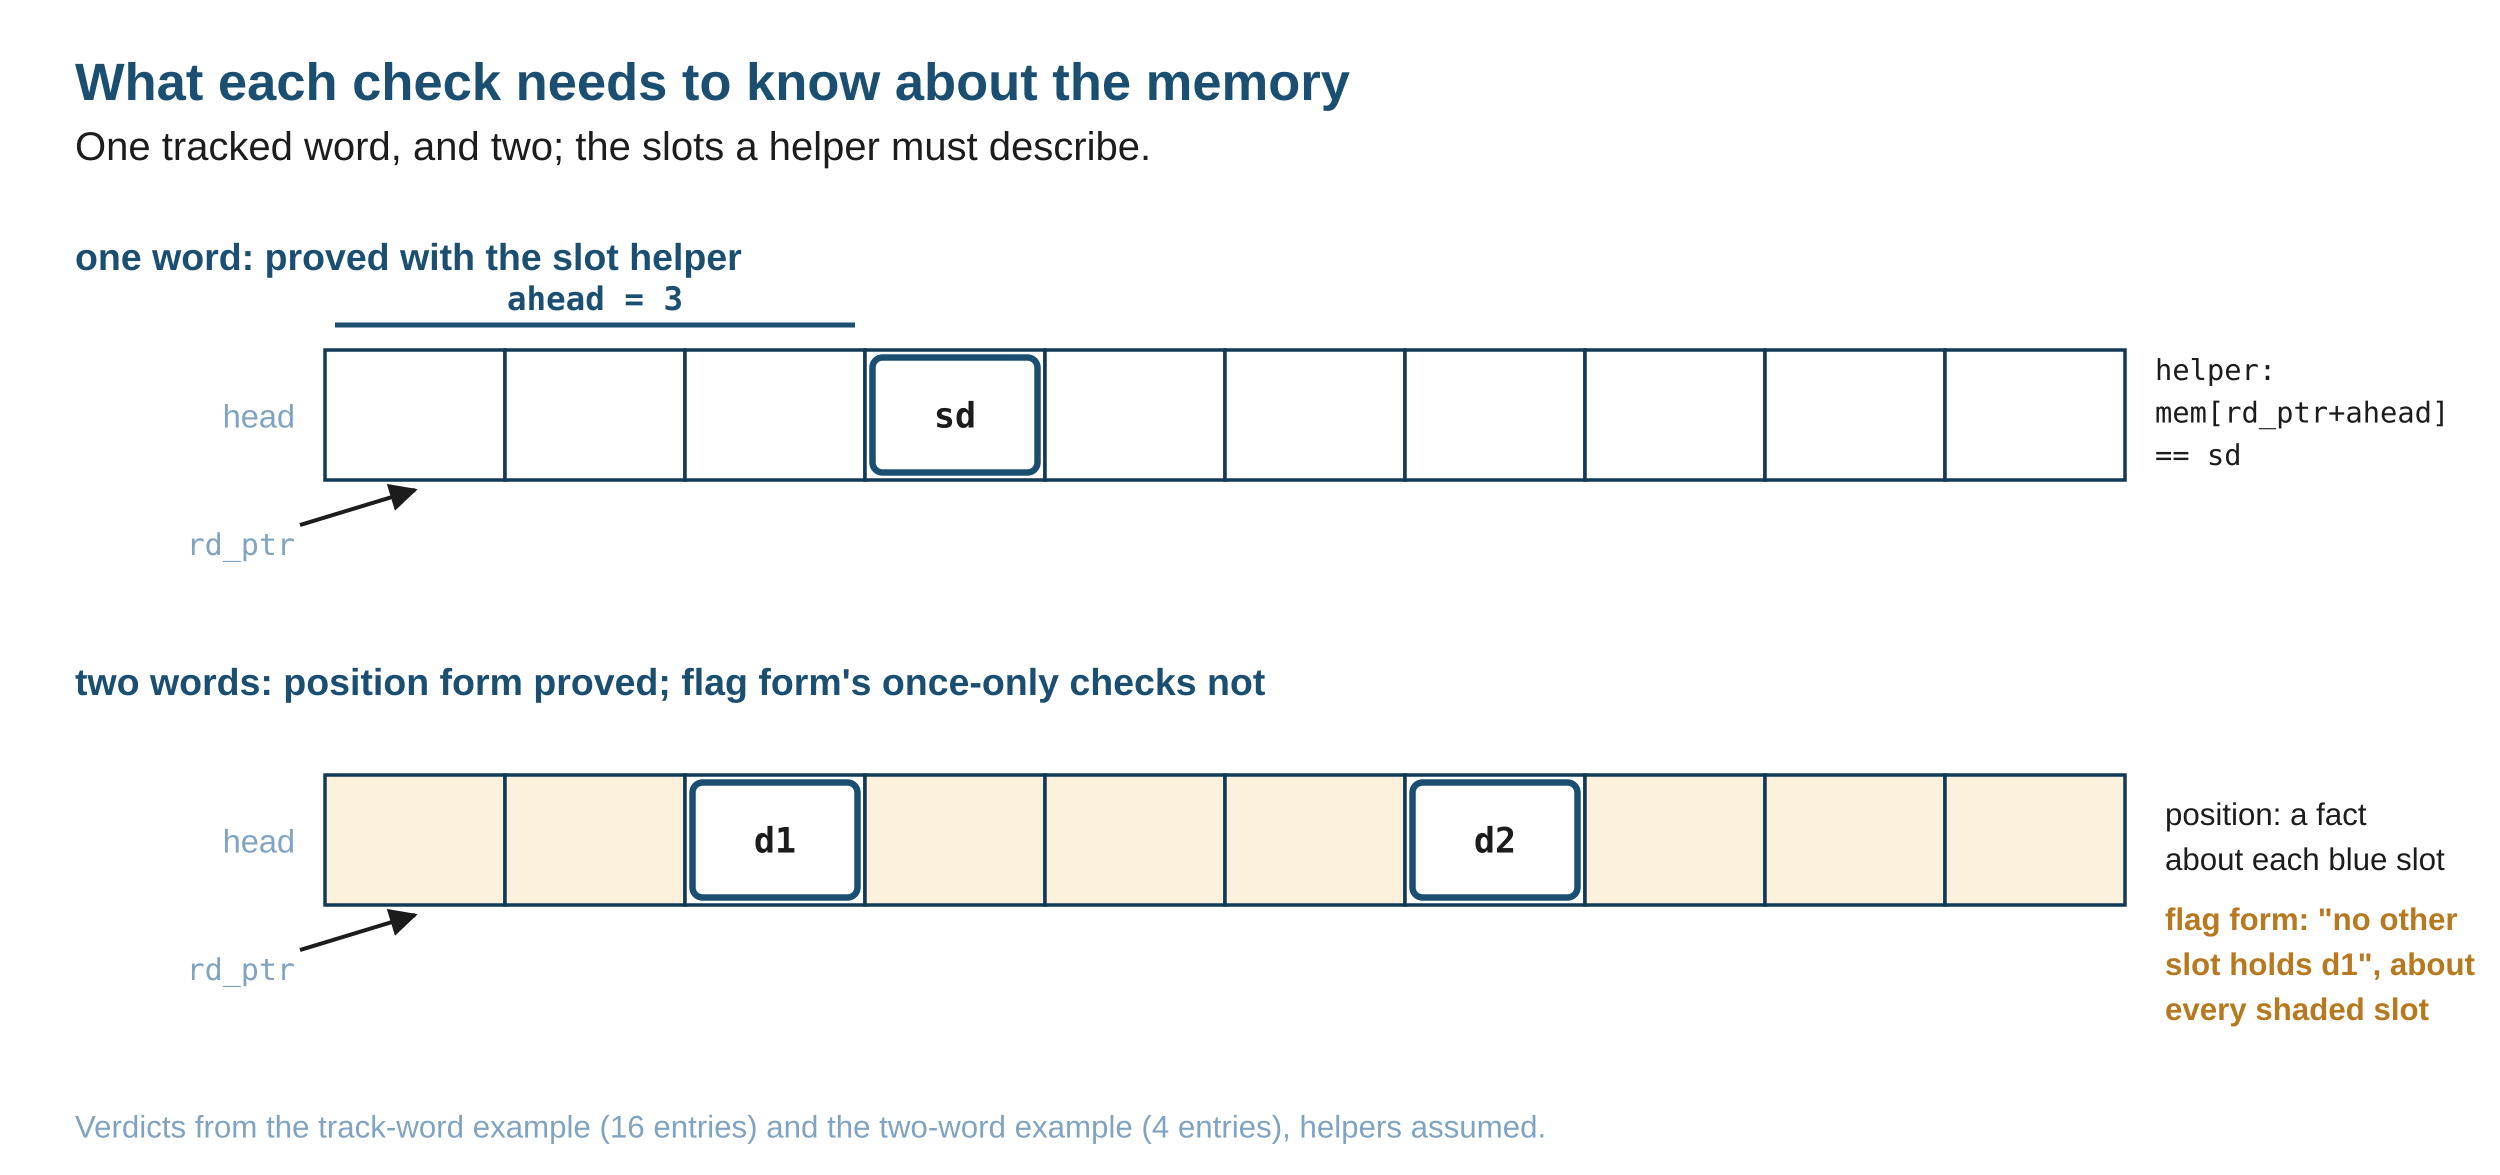
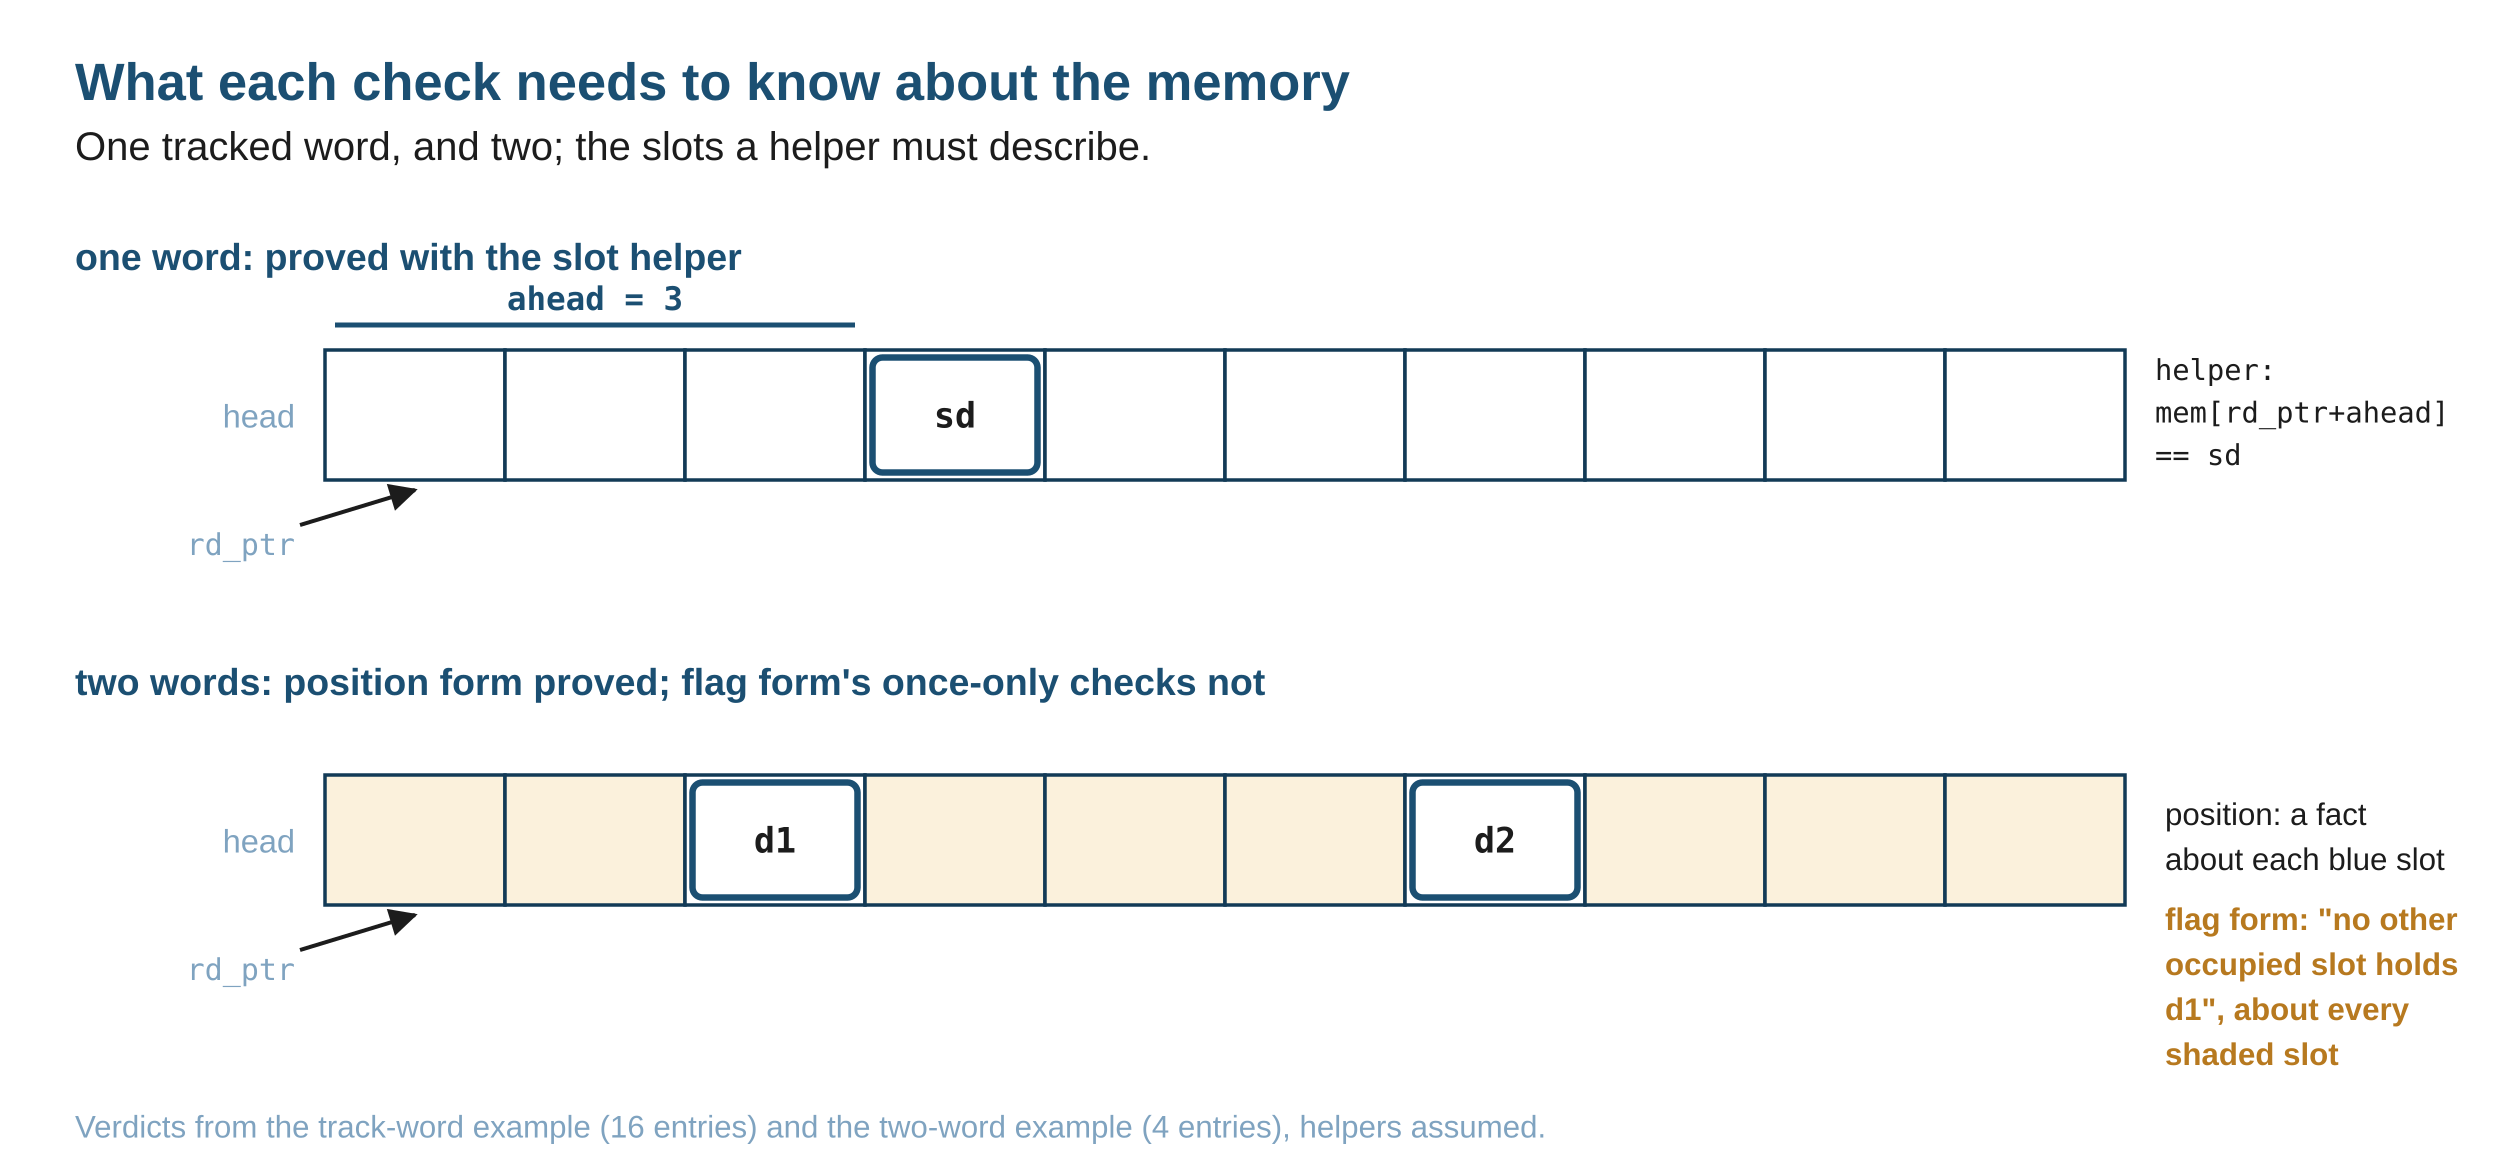
<svg xmlns="http://www.w3.org/2000/svg" viewBox="0 0 1000 470" width="1000" height="470" role="img" aria-label="Two FIFO strips: one with a tracked word three slots past the read pointer, the other with two tracked words and every other slot shaded">
  <defs>
    <marker id="ah" viewBox="0 0 10 10" refX="9" refY="5" markerWidth="8" markerHeight="8" orient="auto-start-reverse">
      <path d="M0,0 L10,5 L0,10 Z" fill="#7FA3C0" />
    </marker>
    <marker id="ahj" viewBox="0 0 10 10" refX="9" refY="5" markerWidth="8" markerHeight="8" orient="auto-start-reverse">
      <path d="M0,0 L10,5 L0,10 Z" fill="#5B3E8E" />
    </marker>
    <marker id="ahd" viewBox="0 0 10 10" refX="9" refY="5" markerWidth="7" markerHeight="7" orient="auto-start-reverse">
      <path d="M0,0 L10,5 L0,10 Z" fill="#1B4F72" />
    </marker>
    <marker id="ahc" viewBox="0 0 10 10" refX="9" refY="5" markerWidth="7" markerHeight="7" orient="auto-start-reverse">
      <path d="M0,0 L10,5 L0,10 Z" fill="#B7791F" />
    </marker>
    <marker id="ahg" viewBox="0 0 10 10" refX="9" refY="5" markerWidth="7" markerHeight="7" orient="auto-start-reverse">
      <path d="M0,0 L10,5 L0,10 Z" fill="#1C1C1C" />
    </marker>
    <pattern id="hatch" width="6" height="6" patternUnits="userSpaceOnUse" patternTransform="rotate(45)">
      <line x1="0" y1="0" x2="0" y2="6" stroke="#CBD2D9" stroke-width="2" />
    </pattern>
  </defs>
  <rect width="1000" height="470" fill="white" />
  <text x="30" y="40.0" font-family="'Source Sans 3', 'Helvetica Neue', Arial, sans-serif" font-size="21" font-weight="700" text-anchor="start" fill="#1B4F72">What each check needs to know about the memory</text>
  <text x="30" y="64.0" font-family="'Source Sans 3', 'Helvetica Neue', Arial, sans-serif" font-size="16" font-weight="400" text-anchor="start" fill="#1C1C1C">One tracked word, and two; the slots a helper must describe.</text>
  <text x="30.0" y="108.0" font-family="'Source Sans 3', 'Helvetica Neue', Arial, sans-serif" font-size="15" font-weight="700" text-anchor="start" fill="#1B4F72">one word: proved with the slot helper</text>
  <rect x="130.0" y="140.0" width="72.0" height="52.0" rx="0" fill="white" stroke="#123A56" stroke-width="1.4" />
  <rect x="202.0" y="140.0" width="72.0" height="52.0" rx="0" fill="white" stroke="#123A56" stroke-width="1.4" />
  <rect x="274.0" y="140.0" width="72.0" height="52.0" rx="0" fill="white" stroke="#123A56" stroke-width="1.4" />
  <rect x="346.0" y="140.0" width="72.0" height="52.0" rx="0" fill="white" stroke="#123A56" stroke-width="1.4" />
  <rect x="349.0" y="143.0" width="66.0" height="46.0" rx="4" fill="none" stroke="#1B4F72" stroke-width="2.6" />
  <text x="382.0" y="171.0" font-family="'JetBrains Mono', Menlo, monospace" font-size="14" font-weight="700" text-anchor="middle" fill="#1C1C1C">sd</text>
  <rect x="418.0" y="140.0" width="72.0" height="52.0" rx="0" fill="white" stroke="#123A56" stroke-width="1.4" />
  <rect x="490.0" y="140.0" width="72.0" height="52.0" rx="0" fill="white" stroke="#123A56" stroke-width="1.4" />
  <rect x="562.0" y="140.0" width="72.0" height="52.0" rx="0" fill="white" stroke="#123A56" stroke-width="1.4" />
  <rect x="634.0" y="140.0" width="72.0" height="52.0" rx="0" fill="white" stroke="#123A56" stroke-width="1.4" />
  <rect x="706.0" y="140.0" width="72.0" height="52.0" rx="0" fill="white" stroke="#123A56" stroke-width="1.4" />
  <rect x="778.0" y="140.0" width="72.0" height="52.0" rx="0" fill="white" stroke="#123A56" stroke-width="1.4" />
  <text x="118.0" y="171.0" font-family="'Source Sans 3', 'Helvetica Neue', Arial, sans-serif" font-size="13" font-weight="500" text-anchor="end" fill="#7FA3C0">head</text>
  <path d="M120.0,210.0 L166.0,196.0" fill="none" stroke="#1C1C1C" stroke-width="1.6" marker-end="url(#ahg)" />
  <text x="118.0" y="222.0" font-family="'JetBrains Mono', Menlo, monospace" font-size="12" font-weight="400" text-anchor="end" fill="#7FA3C0">rd_ptr</text>
  <line x1="134.0" y1="130.0" x2="342.0" y2="130.0" stroke="#1B4F72" stroke-width="2" />
  <text x="238.0" y="124.0" font-family="'JetBrains Mono', Menlo, monospace" font-size="13" font-weight="600" text-anchor="middle" fill="#1B4F72">ahead = 3</text>
  <text x="862.0" y="152.0" font-family="'JetBrains Mono', Menlo, monospace" font-size="11.5" font-weight="500" text-anchor="start" fill="#1C1C1C">helper:</text>
  <text x="862.0" y="169.0" font-family="'JetBrains Mono', Menlo, monospace" font-size="11.5" font-weight="500" text-anchor="start" fill="#1C1C1C">mem[rd_ptr+ahead]</text>
  <text x="862.0" y="186.0" font-family="'JetBrains Mono', Menlo, monospace" font-size="11.5" font-weight="500" text-anchor="start" fill="#1C1C1C">== sd</text>
  <text x="30.0" y="278.0" font-family="'Source Sans 3', 'Helvetica Neue', Arial, sans-serif" font-size="15" font-weight="700" text-anchor="start" fill="#1B4F72">two words: position form proved; flag form's once-only checks not</text>
  <rect x="130.0" y="310.0" width="72.0" height="52.0" rx="0" fill="#FBF1DC" stroke="#123A56" stroke-width="1.4" />
  <rect x="202.0" y="310.0" width="72.0" height="52.0" rx="0" fill="#FBF1DC" stroke="#123A56" stroke-width="1.4" />
  <rect x="274.0" y="310.0" width="72.0" height="52.0" rx="0" fill="white" stroke="#123A56" stroke-width="1.4" />
  <rect x="277.0" y="313.0" width="66.0" height="46.0" rx="4" fill="none" stroke="#1B4F72" stroke-width="2.6" />
  <text x="310.0" y="341.0" font-family="'JetBrains Mono', Menlo, monospace" font-size="14" font-weight="700" text-anchor="middle" fill="#1C1C1C">d1</text>
  <rect x="346.0" y="310.0" width="72.0" height="52.0" rx="0" fill="#FBF1DC" stroke="#123A56" stroke-width="1.4" />
  <rect x="418.0" y="310.0" width="72.0" height="52.0" rx="0" fill="#FBF1DC" stroke="#123A56" stroke-width="1.4" />
  <rect x="490.0" y="310.0" width="72.0" height="52.0" rx="0" fill="#FBF1DC" stroke="#123A56" stroke-width="1.4" />
  <rect x="562.0" y="310.0" width="72.0" height="52.0" rx="0" fill="white" stroke="#123A56" stroke-width="1.4" />
  <rect x="565.0" y="313.0" width="66.0" height="46.0" rx="4" fill="none" stroke="#1B4F72" stroke-width="2.6" />
  <text x="598.0" y="341.0" font-family="'JetBrains Mono', Menlo, monospace" font-size="14" font-weight="700" text-anchor="middle" fill="#1C1C1C">d2</text>
  <rect x="634.0" y="310.0" width="72.0" height="52.0" rx="0" fill="#FBF1DC" stroke="#123A56" stroke-width="1.4" />
  <rect x="706.0" y="310.0" width="72.0" height="52.0" rx="0" fill="#FBF1DC" stroke="#123A56" stroke-width="1.4" />
  <rect x="778.0" y="310.0" width="72.0" height="52.0" rx="0" fill="#FBF1DC" stroke="#123A56" stroke-width="1.4" />
  <text x="118.0" y="341.0" font-family="'Source Sans 3', 'Helvetica Neue', Arial, sans-serif" font-size="13" font-weight="500" text-anchor="end" fill="#7FA3C0">head</text>
  <path d="M120.0,380.0 L166.0,366.0" fill="none" stroke="#1C1C1C" stroke-width="1.6" marker-end="url(#ahg)" />
  <text x="118.0" y="392.0" font-family="'JetBrains Mono', Menlo, monospace" font-size="12" font-weight="400" text-anchor="end" fill="#7FA3C0">rd_ptr</text>
  <text x="866.0" y="330.0" font-family="'Source Sans 3', 'Helvetica Neue', Arial, sans-serif" font-size="12.5" font-weight="500" text-anchor="start" fill="#1C1C1C">position: a fact</text>
  <text x="866.0" y="348.0" font-family="'Source Sans 3', 'Helvetica Neue', Arial, sans-serif" font-size="12.5" font-weight="500" text-anchor="start" fill="#1C1C1C">about each blue slot</text>
  <text x="866.0" y="372.0" font-family="'Source Sans 3', 'Helvetica Neue', Arial, sans-serif" font-size="12.5" font-weight="600" text-anchor="start" fill="#B7791F">flag form: "no other</text>
-   <text x="866.0" y="390.0" font-family="'Source Sans 3', 'Helvetica Neue', Arial, sans-serif" font-size="12.5" font-weight="600" text-anchor="start" fill="#B7791F">slot holds d1", about</text>
-   <text x="866.0" y="408.0" font-family="'Source Sans 3', 'Helvetica Neue', Arial, sans-serif" font-size="12.5" font-weight="600" text-anchor="start" fill="#B7791F">every shaded slot</text>
+   <text x="866.0" y="390.0" font-family="'Source Sans 3', 'Helvetica Neue', Arial, sans-serif" font-size="12.5" font-weight="600" text-anchor="start" fill="#B7791F">occupied slot holds</text>
+   <text x="866.0" y="408.0" font-family="'Source Sans 3', 'Helvetica Neue', Arial, sans-serif" font-size="12.5" font-weight="600" text-anchor="start" fill="#B7791F">d1", about every</text>
+   <text x="866.0" y="426.0" font-family="'Source Sans 3', 'Helvetica Neue', Arial, sans-serif" font-size="12.5" font-weight="600" text-anchor="start" fill="#B7791F">shaded slot</text>
  <text x="30.0" y="455.0" font-family="'Source Sans 3', 'Helvetica Neue', Arial, sans-serif" font-size="12.5" font-weight="400" text-anchor="start" fill="#7FA3C0">Verdicts from the track-word example (16 entries) and the two-word example (4 entries), helpers assumed.</text>
</svg>
